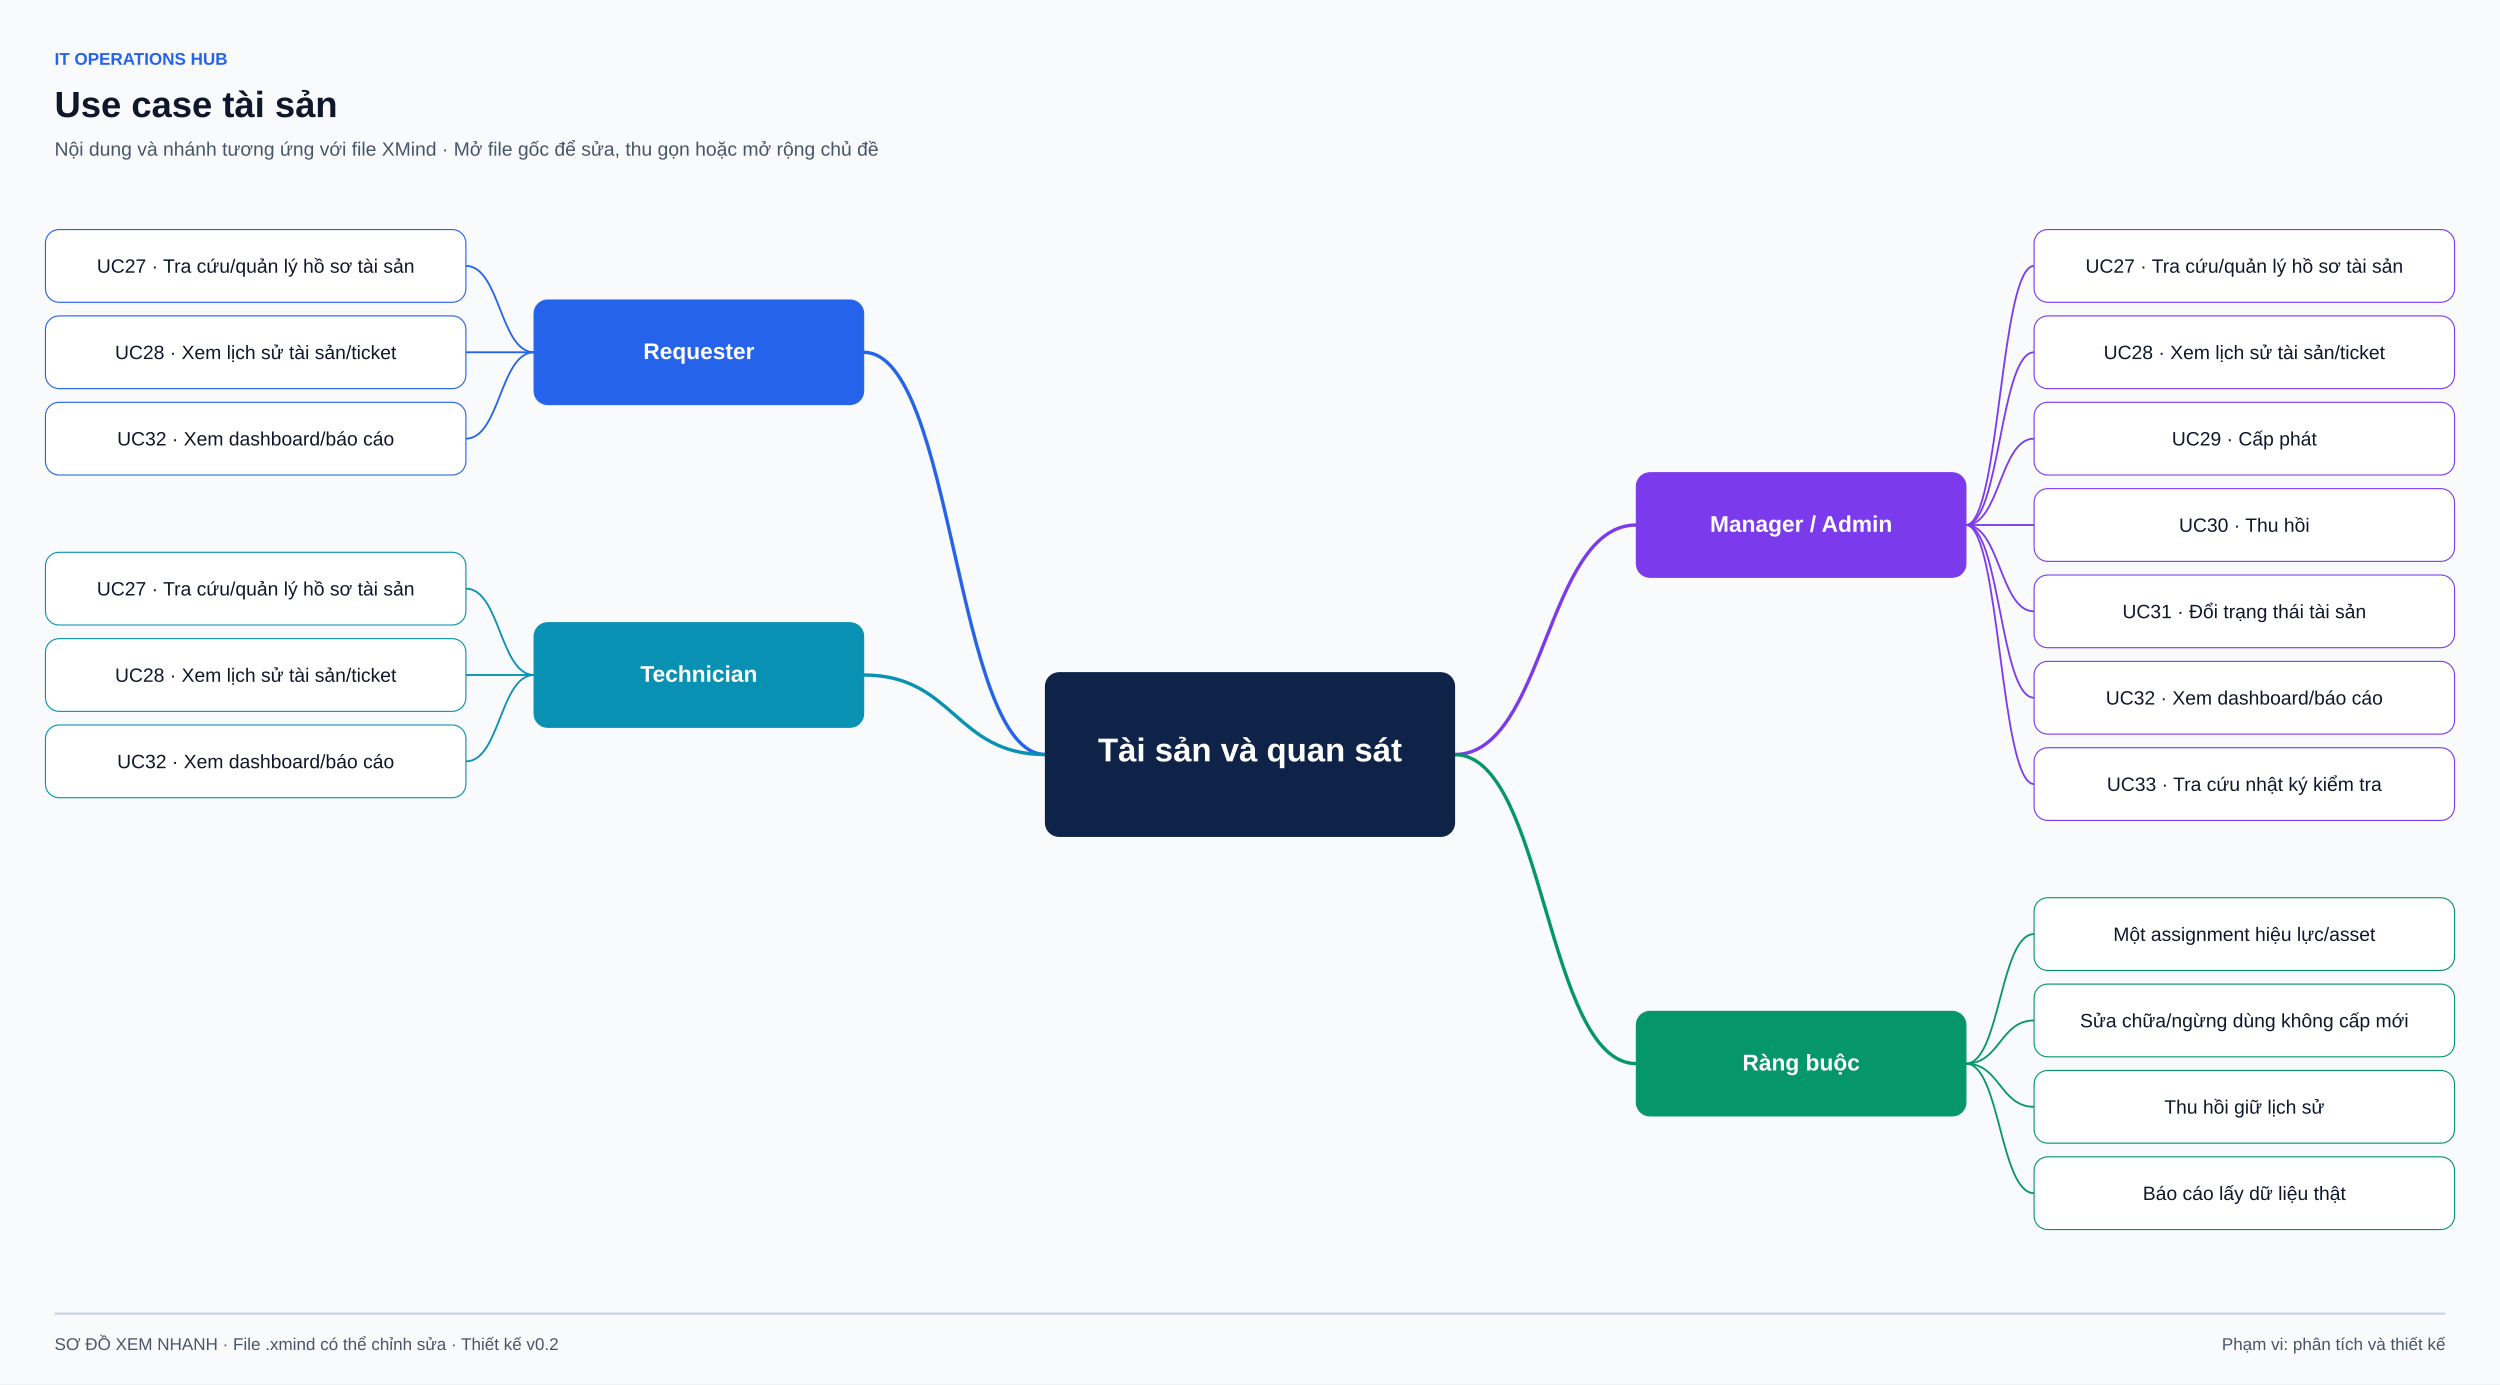
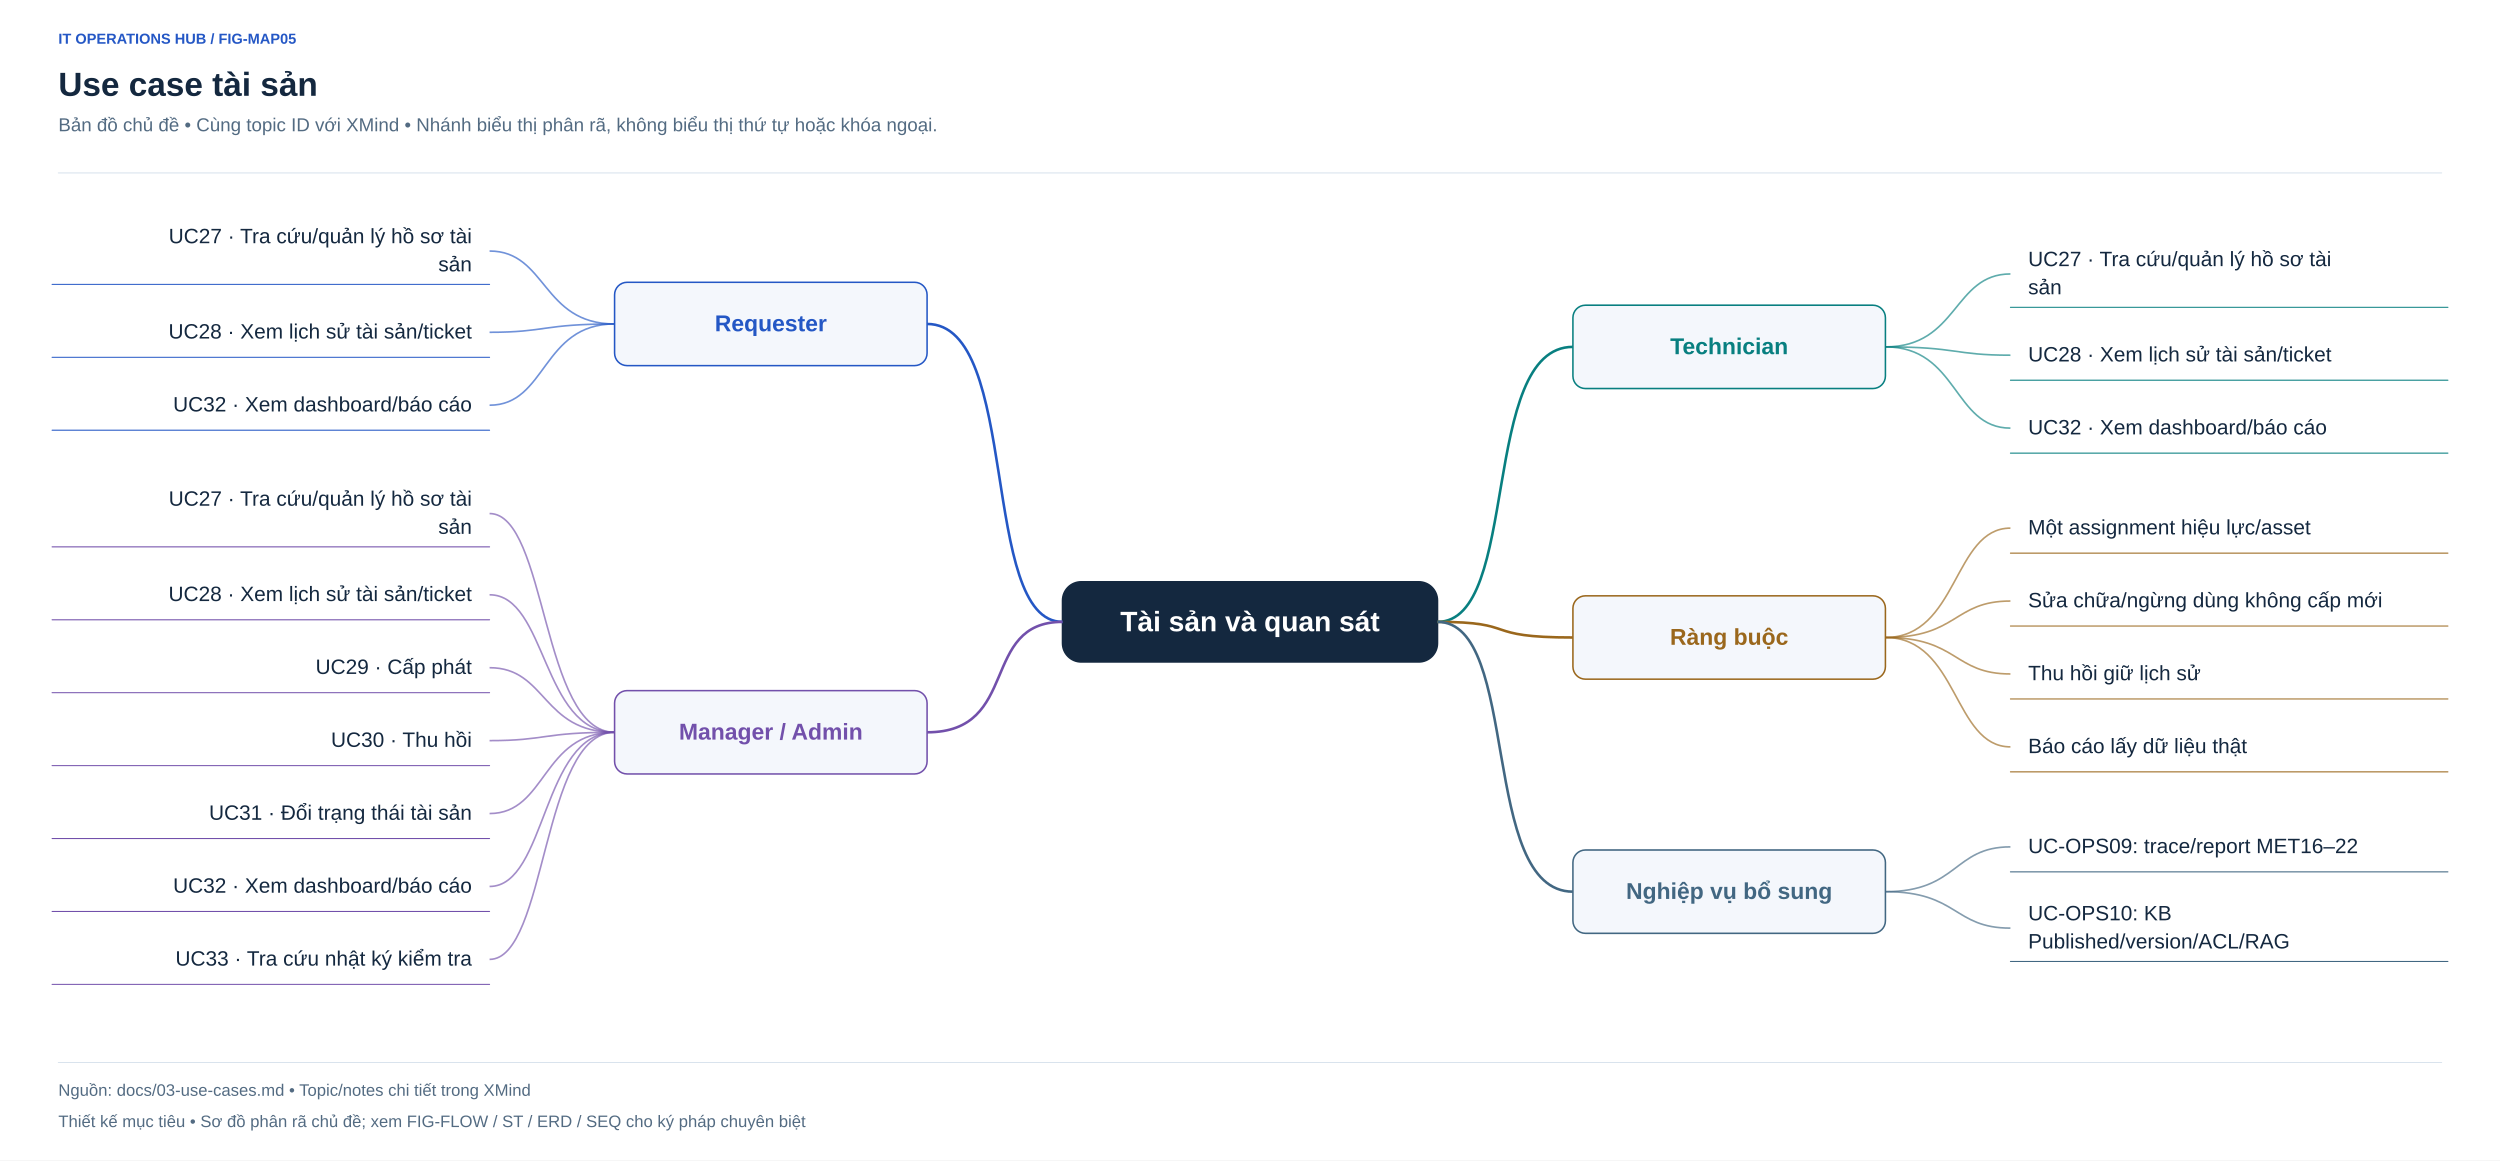
- <svg xmlns="http://www.w3.org/2000/svg" width="2200" height="1218" viewBox="0 0 2200 1218" role="img" aria-labelledby="title desc">
-   <style>text{font-family:Segoe UI,Arial,sans-serif}</style>
-   <rect x="0" y="0" width="2200" height="1218" rx="0" fill="#F8FAFC" />
-   <text x="48" y="57" font-size="15" font-weight="700" fill="#2563EB" text-anchor="start">IT OPERATIONS HUB</text>
-   <text x="48" y="103" font-size="32" font-weight="700" fill="#0F172A" text-anchor="start">Use case tài sản</text>
-   <text x="48" y="137" font-size="17" font-weight="400" fill="#475569" text-anchor="start">Nội dung và nhánh tương ứng với file XMind · Mở file gốc để sửa, thu gọn hoặc mở rộng chủ đề</text>
-   <path d="M 920 664.0 C 840.0 664.0 840.0 310.0 760 310.0" fill="none" stroke="#2563EB" stroke-width="3" />
-   <path d="M 470 310.0 C 440.0 310.0 440.0 234.0 410 234.0" fill="none" stroke="#2563EB" stroke-width="1.6" />
-   <rect x="40" y="202.0" width="370" height="64" rx="12" fill="white" stroke="#2563EB" />
-   <text x="225.0" y="240.0" font-size="17" font-weight="400" fill="#0F172A" text-anchor="middle">UC27 · Tra cứu/quản lý hồ sơ tài sản</text>
-   <path d="M 470 310.0 C 440.0 310.0 440.0 310.0 410 310.0" fill="none" stroke="#2563EB" stroke-width="1.6" />
-   <rect x="40" y="278.0" width="370" height="64" rx="12" fill="white" stroke="#2563EB" />
-   <text x="225.0" y="316.0" font-size="17" font-weight="400" fill="#0F172A" text-anchor="middle">UC28 · Xem lịch sử tài sản/ticket</text>
-   <path d="M 470 310.0 C 440.0 310.0 440.0 386.0 410 386.0" fill="none" stroke="#2563EB" stroke-width="1.6" />
-   <rect x="40" y="354.0" width="370" height="64" rx="12" fill="white" stroke="#2563EB" />
-   <text x="225.0" y="392.0" font-size="17" font-weight="400" fill="#0F172A" text-anchor="middle">UC32 · Xem dashboard/báo cáo</text>
-   <rect x="470" y="264.0" width="290" height="92" rx="12" fill="#2563EB" stroke="#2563EB" />
-   <text x="615.0" y="316.0" font-size="20" font-weight="600" fill="white" text-anchor="middle">Requester</text>
-   <path d="M 920 664.0 C 840.0 664.0 840.0 594.0 760 594.0" fill="none" stroke="#0891B2" stroke-width="3" />
-   <path d="M 470 594.0 C 440.0 594.0 440.0 518.0 410 518.0" fill="none" stroke="#0891B2" stroke-width="1.6" />
-   <rect x="40" y="486.0" width="370" height="64" rx="12" fill="white" stroke="#0891B2" />
-   <text x="225.0" y="524.0" font-size="17" font-weight="400" fill="#0F172A" text-anchor="middle">UC27 · Tra cứu/quản lý hồ sơ tài sản</text>
-   <path d="M 470 594.0 C 440.0 594.0 440.0 594.0 410 594.0" fill="none" stroke="#0891B2" stroke-width="1.6" />
-   <rect x="40" y="562.0" width="370" height="64" rx="12" fill="white" stroke="#0891B2" />
-   <text x="225.0" y="600.0" font-size="17" font-weight="400" fill="#0F172A" text-anchor="middle">UC28 · Xem lịch sử tài sản/ticket</text>
-   <path d="M 470 594.0 C 440.0 594.0 440.0 670.0 410 670.0" fill="none" stroke="#0891B2" stroke-width="1.6" />
-   <rect x="40" y="638.0" width="370" height="64" rx="12" fill="white" stroke="#0891B2" />
-   <text x="225.0" y="676.0" font-size="17" font-weight="400" fill="#0F172A" text-anchor="middle">UC32 · Xem dashboard/báo cáo</text>
-   <rect x="470" y="548.0" width="290" height="92" rx="12" fill="#0891B2" stroke="#0891B2" />
-   <text x="615.0" y="600.0" font-size="20" font-weight="600" fill="white" text-anchor="middle">Technician</text>
-   <path d="M 1280 664.0 C 1360.0 664.0 1360.0 462.0 1440 462.0" fill="none" stroke="#7C3AED" stroke-width="3" />
-   <path d="M 1730 462.0 C 1760.0 462.0 1760.0 234.0 1790 234.0" fill="none" stroke="#7C3AED" stroke-width="1.6" />
-   <rect x="1790" y="202.0" width="370" height="64" rx="12" fill="white" stroke="#7C3AED" />
-   <text x="1975.0" y="240.0" font-size="17" font-weight="400" fill="#0F172A" text-anchor="middle">UC27 · Tra cứu/quản lý hồ sơ tài sản</text>
-   <path d="M 1730 462.0 C 1760.0 462.0 1760.0 310.0 1790 310.0" fill="none" stroke="#7C3AED" stroke-width="1.6" />
-   <rect x="1790" y="278.0" width="370" height="64" rx="12" fill="white" stroke="#7C3AED" />
-   <text x="1975.0" y="316.0" font-size="17" font-weight="400" fill="#0F172A" text-anchor="middle">UC28 · Xem lịch sử tài sản/ticket</text>
-   <path d="M 1730 462.0 C 1760.0 462.0 1760.0 386.0 1790 386.0" fill="none" stroke="#7C3AED" stroke-width="1.6" />
-   <rect x="1790" y="354.0" width="370" height="64" rx="12" fill="white" stroke="#7C3AED" />
-   <text x="1975.0" y="392.0" font-size="17" font-weight="400" fill="#0F172A" text-anchor="middle">UC29 · Cấp phát</text>
-   <path d="M 1730 462.0 C 1760.0 462.0 1760.0 462.0 1790 462.0" fill="none" stroke="#7C3AED" stroke-width="1.6" />
-   <rect x="1790" y="430.0" width="370" height="64" rx="12" fill="white" stroke="#7C3AED" />
-   <text x="1975.0" y="468.0" font-size="17" font-weight="400" fill="#0F172A" text-anchor="middle">UC30 · Thu hồi</text>
-   <path d="M 1730 462.0 C 1760.0 462.0 1760.0 538.0 1790 538.0" fill="none" stroke="#7C3AED" stroke-width="1.6" />
-   <rect x="1790" y="506.0" width="370" height="64" rx="12" fill="white" stroke="#7C3AED" />
-   <text x="1975.0" y="544.0" font-size="17" font-weight="400" fill="#0F172A" text-anchor="middle">UC31 · Đổi trạng thái tài sản</text>
-   <path d="M 1730 462.0 C 1760.0 462.0 1760.0 614.0 1790 614.0" fill="none" stroke="#7C3AED" stroke-width="1.6" />
-   <rect x="1790" y="582.0" width="370" height="64" rx="12" fill="white" stroke="#7C3AED" />
-   <text x="1975.0" y="620.0" font-size="17" font-weight="400" fill="#0F172A" text-anchor="middle">UC32 · Xem dashboard/báo cáo</text>
-   <path d="M 1730 462.0 C 1760.0 462.0 1760.0 690.0 1790 690.0" fill="none" stroke="#7C3AED" stroke-width="1.6" />
-   <rect x="1790" y="658.0" width="370" height="64" rx="12" fill="white" stroke="#7C3AED" />
-   <text x="1975.0" y="696.0" font-size="17" font-weight="400" fill="#0F172A" text-anchor="middle">UC33 · Tra cứu nhật ký kiểm tra</text>
-   <rect x="1440" y="416.0" width="290" height="92" rx="12" fill="#7C3AED" stroke="#7C3AED" />
-   <text x="1585.0" y="468.0" font-size="20" font-weight="600" fill="white" text-anchor="middle">Manager / Admin</text>
-   <path d="M 1280 664.0 C 1360.0 664.0 1360.0 936.0 1440 936.0" fill="none" stroke="#059669" stroke-width="3" />
-   <path d="M 1730 936.0 C 1760.0 936.0 1760.0 822.0 1790 822.0" fill="none" stroke="#059669" stroke-width="1.6" />
-   <rect x="1790" y="790.0" width="370" height="64" rx="12" fill="white" stroke="#059669" />
-   <text x="1975.0" y="828.0" font-size="17" font-weight="400" fill="#0F172A" text-anchor="middle">Một assignment hiệu lực/asset</text>
-   <path d="M 1730 936.0 C 1760.0 936.0 1760.0 898.0 1790 898.0" fill="none" stroke="#059669" stroke-width="1.6" />
-   <rect x="1790" y="866.0" width="370" height="64" rx="12" fill="white" stroke="#059669" />
-   <text x="1975.0" y="904.0" font-size="17" font-weight="400" fill="#0F172A" text-anchor="middle">Sửa chữa/ngừng dùng không cấp mới</text>
-   <path d="M 1730 936.0 C 1760.0 936.0 1760.0 974.0 1790 974.0" fill="none" stroke="#059669" stroke-width="1.6" />
-   <rect x="1790" y="942.0" width="370" height="64" rx="12" fill="white" stroke="#059669" />
-   <text x="1975.0" y="980.0" font-size="17" font-weight="400" fill="#0F172A" text-anchor="middle">Thu hồi giữ lịch sử</text>
-   <path d="M 1730 936.0 C 1760.0 936.0 1760.0 1050.0 1790 1050.0" fill="none" stroke="#059669" stroke-width="1.6" />
-   <rect x="1790" y="1018.0" width="370" height="64" rx="12" fill="white" stroke="#059669" />
-   <text x="1975.0" y="1056.0" font-size="17" font-weight="400" fill="#0F172A" text-anchor="middle">Báo cáo lấy dữ liệu thật</text>
-   <rect x="1440" y="890.0" width="290" height="92" rx="12" fill="#059669" stroke="#059669" />
-   <text x="1585.0" y="942.0" font-size="20" font-weight="600" fill="white" text-anchor="middle">Ràng buộc</text>
-   <rect x="920" y="592.0" width="360" height="144" rx="12" fill="#0F2348" stroke="#0F2348" />
-   <text x="1100.0" y="670.0" font-size="29" font-weight="700" fill="white" text-anchor="middle">Tài sản và quan sát</text>
-   <line x1="48" y1="1156" x2="2152" y2="1156" stroke="#CBD5E1" stroke-width="2" />
-   <text x="48" y="1188" font-size="15" font-weight="400" fill="#475569" text-anchor="start">SƠ ĐỒ XEM NHANH · File .xmind có thể chỉnh sửa · Thiết kế v0.2</text>
-   <text x="2152" y="1188" font-size="15" font-weight="400" fill="#475569" text-anchor="end">Phạm vi: phân tích và thiết kế</text>
+ <svg xmlns="http://www.w3.org/2000/svg" width="2400" height="1114" viewBox="0 0 2400 1114" role="img" aria-labelledby="title desc" data-figure-id="FIG-MAP05" data-source-sheet="773bf043017b4cf5b8c826b00e">
+   <g font-family="Segoe UI,Arial,sans-serif">
+     <defs>
+       <marker id="arr" markerWidth="9" markerHeight="9" refX="8" refY="4.5" orient="auto-start-reverse" markerUnits="userSpaceOnUse">
+         <path d="M 0 0 L 9 4.5 L 0 9 Z" fill="#637D98" />
+       </marker>
+     </defs>
+     <rect x="0" y="0" width="2400" height="1114" rx="0" fill="#FFFFFF" stroke="none" stroke-width="1.5" />
+     <text x="56" y="42" fill="#2457C5" font-size="14" font-weight="700" text-anchor="start" data-max-width="2288">IT OPERATIONS HUB  /  FIG-MAP05</text>
+     <text x="56" y="92" fill="#14283F" font-size="32" font-weight="700" text-anchor="start" data-max-width="2288">Use case tài sản</text>
+     <text x="56" y="126" fill="#536B82" font-size="18" font-weight="400" text-anchor="start" data-max-width="2288">Bản đồ chủ đề • Cùng topic ID với XMind • Nhánh biểu thị phân rã, không biểu thị thứ tự hoặc khóa ngoại.</text>
+     <path d="M 56 166 L 2344 166" fill="none" stroke="#D9E3ED" stroke-width="1" stroke-linecap="round" stroke-linejoin="round" />
+     <g data-topic="b7fdc40e6c2644d780b4bcb489">
+       <rect x="1020" y="558.5" width="360" height="77" rx="18" fill="#14283F" stroke="#14283F" stroke-width="1.5" />
+       <text x="1200" y="606.0" fill="white" font-size="27" font-weight="700" text-anchor="middle" data-max-width="316">Tài sản và quan sát</text>
+     </g>
+     <path d="M 1020 597.0 C 940 597.0, 980 311.0, 890 311.0" fill="none" stroke="#2457C5" stroke-width="2.5" />
+     <g data-topic="80ba584a684f422eb1ddefe846">
+       <rect x="590" y="271.0" width="300" height="80" rx="12" fill="#F4F7FC" stroke="#2457C5" stroke-width="1.5" />
+       <text x="740" y="318.0" fill="#2457C5" font-size="22" font-weight="600" text-anchor="middle" data-max-width="276">Requester</text>
+     </g>
+     <path d="M 590 311.0 C 520 311.0, 525 241.0, 470 241.0" fill="none" stroke="#2457C5" stroke-width="1.6" opacity=".65" />
+     <g data-topic="1514022e3f1348e3bcf2344892">
+       <text x="453" y="233.5" fill="#14283F" font-size="20" font-weight="400" text-anchor="end" data-max-width="386">UC27 · Tra cứu/quản lý hồ sơ tài</text>
+       <text x="453" y="260.5" fill="#14283F" font-size="20" font-weight="400" text-anchor="end" data-max-width="386">sản</text>
+       <path d="M 50 273.0 L 470 273.0" fill="none" stroke="#2457C5" stroke-width="1" stroke-linecap="round" stroke-linejoin="round" />
+     </g>
+     <path d="M 590 311.0 C 520 311.0, 525 319.0, 470 319.0" fill="none" stroke="#2457C5" stroke-width="1.6" opacity=".65" />
+     <g data-topic="14a21391befe4a679ba8057f0c">
+       <text x="453" y="325.0" fill="#14283F" font-size="20" font-weight="400" text-anchor="end" data-max-width="386">UC28 · Xem lịch sử tài sản/ticket</text>
+       <path d="M 50 343.0 L 470 343.0" fill="none" stroke="#2457C5" stroke-width="1" stroke-linecap="round" stroke-linejoin="round" />
+     </g>
+     <path d="M 590 311.0 C 520 311.0, 525 389.0, 470 389.0" fill="none" stroke="#2457C5" stroke-width="1.6" opacity=".65" />
+     <g data-topic="d027ea420e134de69073e4e2ae">
+       <text x="453" y="395.0" fill="#14283F" font-size="20" font-weight="400" text-anchor="end" data-max-width="386">UC32 · Xem dashboard/báo cáo</text>
+       <path d="M 50 413.0 L 470 413.0" fill="none" stroke="#2457C5" stroke-width="1" stroke-linecap="round" stroke-linejoin="round" />
+     </g>
+     <path d="M 1020 597.0 C 940 597.0, 980 703.0, 890 703.0" fill="none" stroke="#7250AB" stroke-width="2.5" />
+     <g data-topic="eb60bd8997544858827999e933">
+       <rect x="590" y="663.0" width="300" height="80" rx="12" fill="#F4F7FC" stroke="#7250AB" stroke-width="1.5" />
+       <text x="740" y="710.0" fill="#7250AB" font-size="22" font-weight="600" text-anchor="middle" data-max-width="276">Manager / Admin</text>
+     </g>
+     <path d="M 590 703.0 C 520 703.0, 525 493.0, 470 493.0" fill="none" stroke="#7250AB" stroke-width="1.6" opacity=".65" />
+     <g data-topic="7437a335b9694fb395cc13e66f">
+       <text x="453" y="485.5" fill="#14283F" font-size="20" font-weight="400" text-anchor="end" data-max-width="386">UC27 · Tra cứu/quản lý hồ sơ tài</text>
+       <text x="453" y="512.5" fill="#14283F" font-size="20" font-weight="400" text-anchor="end" data-max-width="386">sản</text>
+       <path d="M 50 525.0 L 470 525.0" fill="none" stroke="#7250AB" stroke-width="1" stroke-linecap="round" stroke-linejoin="round" />
+     </g>
+     <path d="M 590 703.0 C 520 703.0, 525 571.0, 470 571.0" fill="none" stroke="#7250AB" stroke-width="1.6" opacity=".65" />
+     <g data-topic="fbd8cf0a0b1f4f4f9f914fedc6">
+       <text x="453" y="577.0" fill="#14283F" font-size="20" font-weight="400" text-anchor="end" data-max-width="386">UC28 · Xem lịch sử tài sản/ticket</text>
+       <path d="M 50 595.0 L 470 595.0" fill="none" stroke="#7250AB" stroke-width="1" stroke-linecap="round" stroke-linejoin="round" />
+     </g>
+     <path d="M 590 703.0 C 520 703.0, 525 641.0, 470 641.0" fill="none" stroke="#7250AB" stroke-width="1.6" opacity=".65" />
+     <g data-topic="80a0d05f8a8644a4b83bd734a7">
+       <text x="453" y="647.0" fill="#14283F" font-size="20" font-weight="400" text-anchor="end" data-max-width="386">UC29 · Cấp phát</text>
+       <path d="M 50 665.0 L 470 665.0" fill="none" stroke="#7250AB" stroke-width="1" stroke-linecap="round" stroke-linejoin="round" />
+     </g>
+     <path d="M 590 703.0 C 520 703.0, 525 711.0, 470 711.0" fill="none" stroke="#7250AB" stroke-width="1.6" opacity=".65" />
+     <g data-topic="e7d36054828e4f67a11a2a0de3">
+       <text x="453" y="717.0" fill="#14283F" font-size="20" font-weight="400" text-anchor="end" data-max-width="386">UC30 · Thu hồi</text>
+       <path d="M 50 735.0 L 470 735.0" fill="none" stroke="#7250AB" stroke-width="1" stroke-linecap="round" stroke-linejoin="round" />
+     </g>
+     <path d="M 590 703.0 C 520 703.0, 525 781.0, 470 781.0" fill="none" stroke="#7250AB" stroke-width="1.6" opacity=".65" />
+     <g data-topic="cee911752fb94430b366749376">
+       <text x="453" y="787.0" fill="#14283F" font-size="20" font-weight="400" text-anchor="end" data-max-width="386">UC31 · Đổi trạng thái tài sản</text>
+       <path d="M 50 805.0 L 470 805.0" fill="none" stroke="#7250AB" stroke-width="1" stroke-linecap="round" stroke-linejoin="round" />
+     </g>
+     <path d="M 590 703.0 C 520 703.0, 525 851.0, 470 851.0" fill="none" stroke="#7250AB" stroke-width="1.6" opacity=".65" />
+     <g data-topic="fd079ab06afb45d1bf81b2e5b6">
+       <text x="453" y="857.0" fill="#14283F" font-size="20" font-weight="400" text-anchor="end" data-max-width="386">UC32 · Xem dashboard/báo cáo</text>
+       <path d="M 50 875.0 L 470 875.0" fill="none" stroke="#7250AB" stroke-width="1" stroke-linecap="round" stroke-linejoin="round" />
+     </g>
+     <path d="M 590 703.0 C 520 703.0, 525 921.0, 470 921.0" fill="none" stroke="#7250AB" stroke-width="1.6" opacity=".65" />
+     <g data-topic="e99e1389d2604cdea89fea5bb4">
+       <text x="453" y="927.0" fill="#14283F" font-size="20" font-weight="400" text-anchor="end" data-max-width="386">UC33 · Tra cứu nhật ký kiểm tra</text>
+       <path d="M 50 945.0 L 470 945.0" fill="none" stroke="#7250AB" stroke-width="1" stroke-linecap="round" stroke-linejoin="round" />
+     </g>
+     <path d="M 1380 597.0 C 1460 597.0, 1420 333.0, 1510 333.0" fill="none" stroke="#087F80" stroke-width="2.5" />
+     <g data-topic="9e43ab21dad94170aeb5eaa99c">
+       <rect x="1510" y="293.0" width="300" height="80" rx="12" fill="#F4F7FC" stroke="#087F80" stroke-width="1.5" />
+       <text x="1660" y="340.0" fill="#087F80" font-size="22" font-weight="600" text-anchor="middle" data-max-width="276">Technician</text>
+     </g>
+     <path d="M 1810 333.0 C 1880 333.0, 1875 263.0, 1930 263.0" fill="none" stroke="#087F80" stroke-width="1.6" opacity=".65" />
+     <g data-topic="4bc2789ed72d46d6bb1cac6465">
+       <text x="1947" y="255.5" fill="#14283F" font-size="20" font-weight="400" text-anchor="start" data-max-width="386">UC27 · Tra cứu/quản lý hồ sơ tài</text>
+       <text x="1947" y="282.5" fill="#14283F" font-size="20" font-weight="400" text-anchor="start" data-max-width="386">sản</text>
+       <path d="M 1930 295.0 L 2350 295.0" fill="none" stroke="#087F80" stroke-width="1" stroke-linecap="round" stroke-linejoin="round" />
+     </g>
+     <path d="M 1810 333.0 C 1880 333.0, 1875 341.0, 1930 341.0" fill="none" stroke="#087F80" stroke-width="1.6" opacity=".65" />
+     <g data-topic="024db04749db4b5786f5fe6fe4">
+       <text x="1947" y="347.0" fill="#14283F" font-size="20" font-weight="400" text-anchor="start" data-max-width="386">UC28 · Xem lịch sử tài sản/ticket</text>
+       <path d="M 1930 365.0 L 2350 365.0" fill="none" stroke="#087F80" stroke-width="1" stroke-linecap="round" stroke-linejoin="round" />
+     </g>
+     <path d="M 1810 333.0 C 1880 333.0, 1875 411.0, 1930 411.0" fill="none" stroke="#087F80" stroke-width="1.6" opacity=".65" />
+     <g data-topic="52bd3a9b60e1460ebc750df65f">
+       <text x="1947" y="417.0" fill="#14283F" font-size="20" font-weight="400" text-anchor="start" data-max-width="386">UC32 · Xem dashboard/báo cáo</text>
+       <path d="M 1930 435.0 L 2350 435.0" fill="none" stroke="#087F80" stroke-width="1" stroke-linecap="round" stroke-linejoin="round" />
+     </g>
+     <path d="M 1380 597.0 C 1460 597.0, 1420 612.0, 1510 612.0" fill="none" stroke="#9A671C" stroke-width="2.5" />
+     <g data-topic="c5c703d8175a4e2ea39c05a100">
+       <rect x="1510" y="572.0" width="300" height="80" rx="12" fill="#F4F7FC" stroke="#9A671C" stroke-width="1.5" />
+       <text x="1660" y="619.0" fill="#9A671C" font-size="22" font-weight="600" text-anchor="middle" data-max-width="276">Ràng buộc</text>
+     </g>
+     <path d="M 1810 612.0 C 1880 612.0, 1875 507.0, 1930 507.0" fill="none" stroke="#9A671C" stroke-width="1.6" opacity=".65" />
+     <g data-topic="0a9dc8e4adfc4bb881f69f4e93">
+       <text x="1947" y="513.0" fill="#14283F" font-size="20" font-weight="400" text-anchor="start" data-max-width="386">Một assignment hiệu lực/asset</text>
+       <path d="M 1930 531.0 L 2350 531.0" fill="none" stroke="#9A671C" stroke-width="1" stroke-linecap="round" stroke-linejoin="round" />
+     </g>
+     <path d="M 1810 612.0 C 1880 612.0, 1875 577.0, 1930 577.0" fill="none" stroke="#9A671C" stroke-width="1.6" opacity=".65" />
+     <g data-topic="c185fa800e8642ec9fec09d2a4">
+       <text x="1947" y="583.0" fill="#14283F" font-size="20" font-weight="400" text-anchor="start" data-max-width="386">Sửa chữa/ngừng dùng không cấp mới</text>
+       <path d="M 1930 601.0 L 2350 601.0" fill="none" stroke="#9A671C" stroke-width="1" stroke-linecap="round" stroke-linejoin="round" />
+     </g>
+     <path d="M 1810 612.0 C 1880 612.0, 1875 647.0, 1930 647.0" fill="none" stroke="#9A671C" stroke-width="1.6" opacity=".65" />
+     <g data-topic="7e3d2336c805494ab5b3dbcdcb">
+       <text x="1947" y="653.0" fill="#14283F" font-size="20" font-weight="400" text-anchor="start" data-max-width="386">Thu hồi giữ lịch sử</text>
+       <path d="M 1930 671.0 L 2350 671.0" fill="none" stroke="#9A671C" stroke-width="1" stroke-linecap="round" stroke-linejoin="round" />
+     </g>
+     <path d="M 1810 612.0 C 1880 612.0, 1875 717.0, 1930 717.0" fill="none" stroke="#9A671C" stroke-width="1.6" opacity=".65" />
+     <g data-topic="b9311e1472504af0bfdbeb0cec">
+       <text x="1947" y="723.0" fill="#14283F" font-size="20" font-weight="400" text-anchor="start" data-max-width="386">Báo cáo lấy dữ liệu thật</text>
+       <path d="M 1930 741.0 L 2350 741.0" fill="none" stroke="#9A671C" stroke-width="1" stroke-linecap="round" stroke-linejoin="round" />
+     </g>
+     <path d="M 1380 597.0 C 1460 597.0, 1420 856.0, 1510 856.0" fill="none" stroke="#426782" stroke-width="2.5" />
+     <g data-topic="9d6a5615801f48f499cdd030ae">
+       <rect x="1510" y="816.0" width="300" height="80" rx="12" fill="#F4F7FC" stroke="#426782" stroke-width="1.5" />
+       <text x="1660" y="863.0" fill="#426782" font-size="22" font-weight="600" text-anchor="middle" data-max-width="276">Nghiệp vụ bổ sung</text>
+     </g>
+     <path d="M 1810 856.0 C 1880 856.0, 1875 813.0, 1930 813.0" fill="none" stroke="#426782" stroke-width="1.6" opacity=".65" />
+     <g data-topic="15aee92da02541c5928ed94f66">
+       <text x="1947" y="819.0" fill="#14283F" font-size="20" font-weight="400" text-anchor="start" data-max-width="386">UC-OPS09: trace/report MET16–22</text>
+       <path d="M 1930 837.0 L 2350 837.0" fill="none" stroke="#426782" stroke-width="1" stroke-linecap="round" stroke-linejoin="round" />
+     </g>
+     <path d="M 1810 856.0 C 1880 856.0, 1875 891.0, 1930 891.0" fill="none" stroke="#426782" stroke-width="1.6" opacity=".65" />
+     <g data-topic="7151a1f4341a407c98306f3d24">
+       <text x="1947" y="883.5" fill="#14283F" font-size="20" font-weight="400" text-anchor="start" data-max-width="386">UC-OPS10: KB</text>
+       <text x="1947" y="910.5" fill="#14283F" font-size="20" font-weight="400" text-anchor="start" data-max-width="386">Published/version/ACL/RAG</text>
+       <path d="M 1930 923.0 L 2350 923.0" fill="none" stroke="#426782" stroke-width="1" stroke-linecap="round" stroke-linejoin="round" />
+     </g>
+     <path d="M 56 1020 L 2344 1020" fill="none" stroke="#D9E3ED" stroke-width="1" stroke-linecap="round" stroke-linejoin="round" />
+     <text x="56" y="1052" fill="#536B82" font-size="16" font-weight="400" text-anchor="start" data-max-width="2288">Nguồn: docs/03-use-cases.md • Topic/notes chi tiết trong XMind</text>
+     <text x="56" y="1082" fill="#536B82" font-size="16" font-weight="400" text-anchor="start" data-max-width="2288">Thiết kế mục tiêu • Sơ đồ phân rã chủ đề; xem FIG-FLOW / ST / ERD / SEQ cho ký pháp chuyên biệt</text>
+   </g>
</svg>
